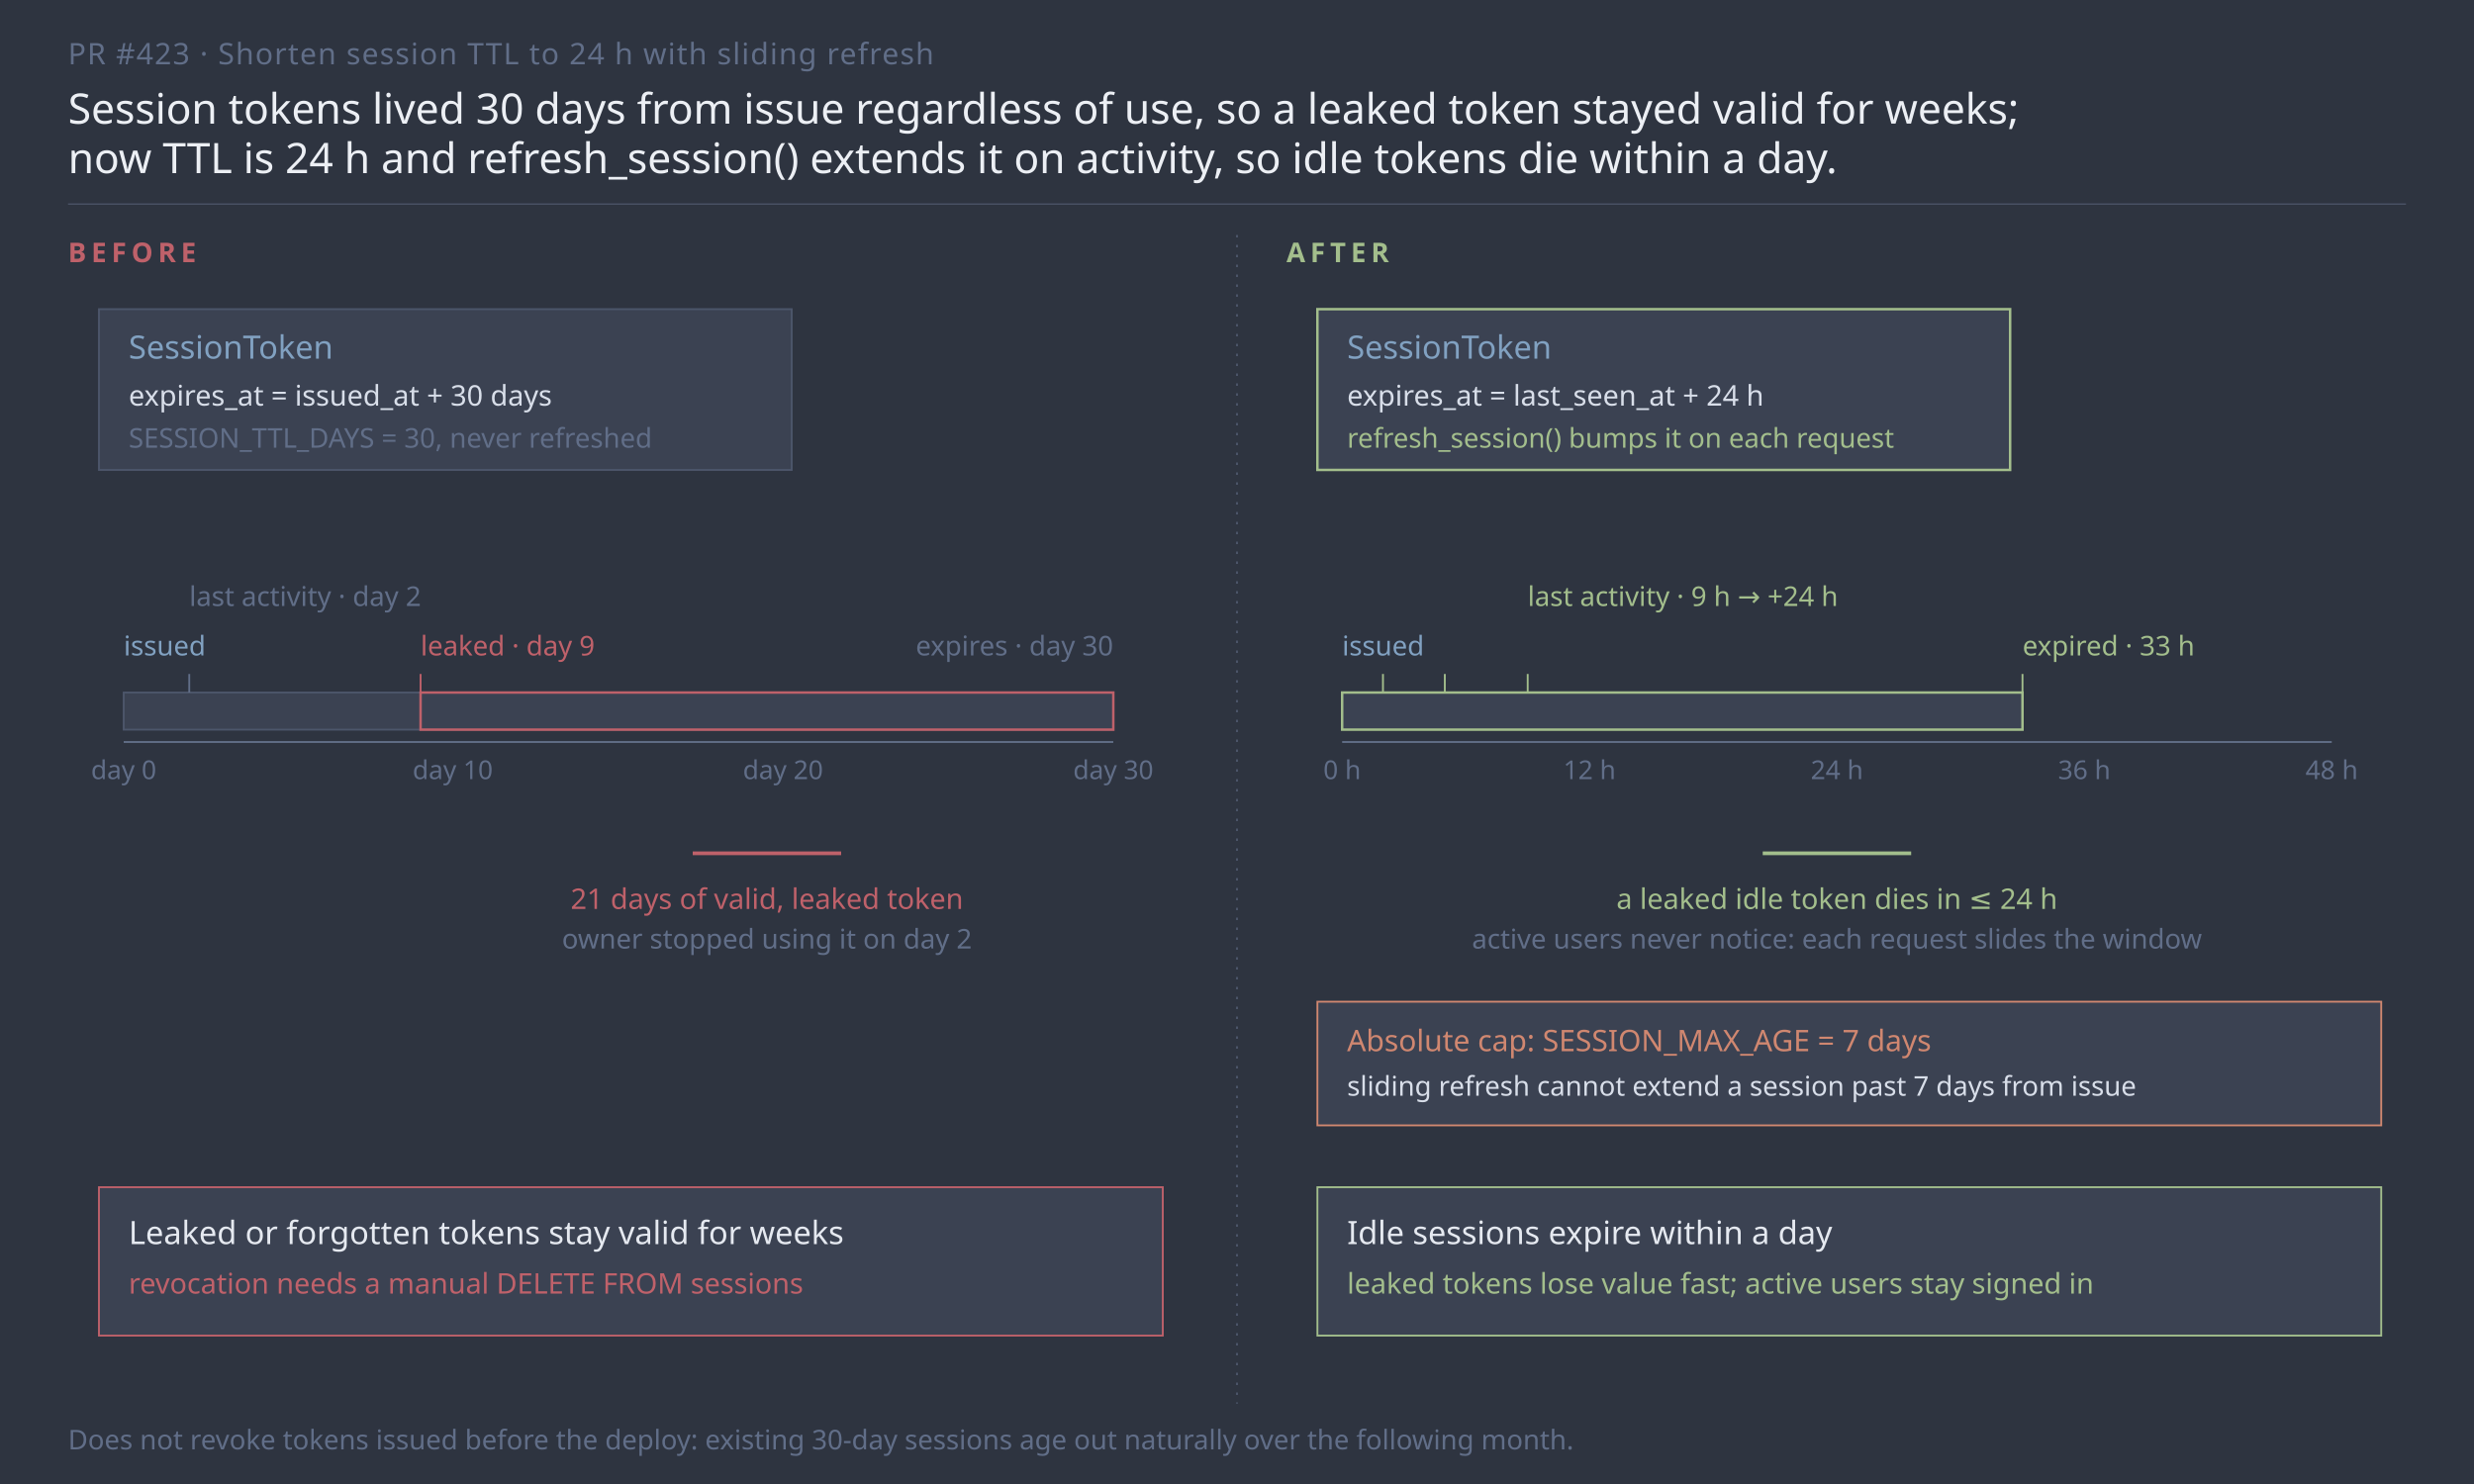
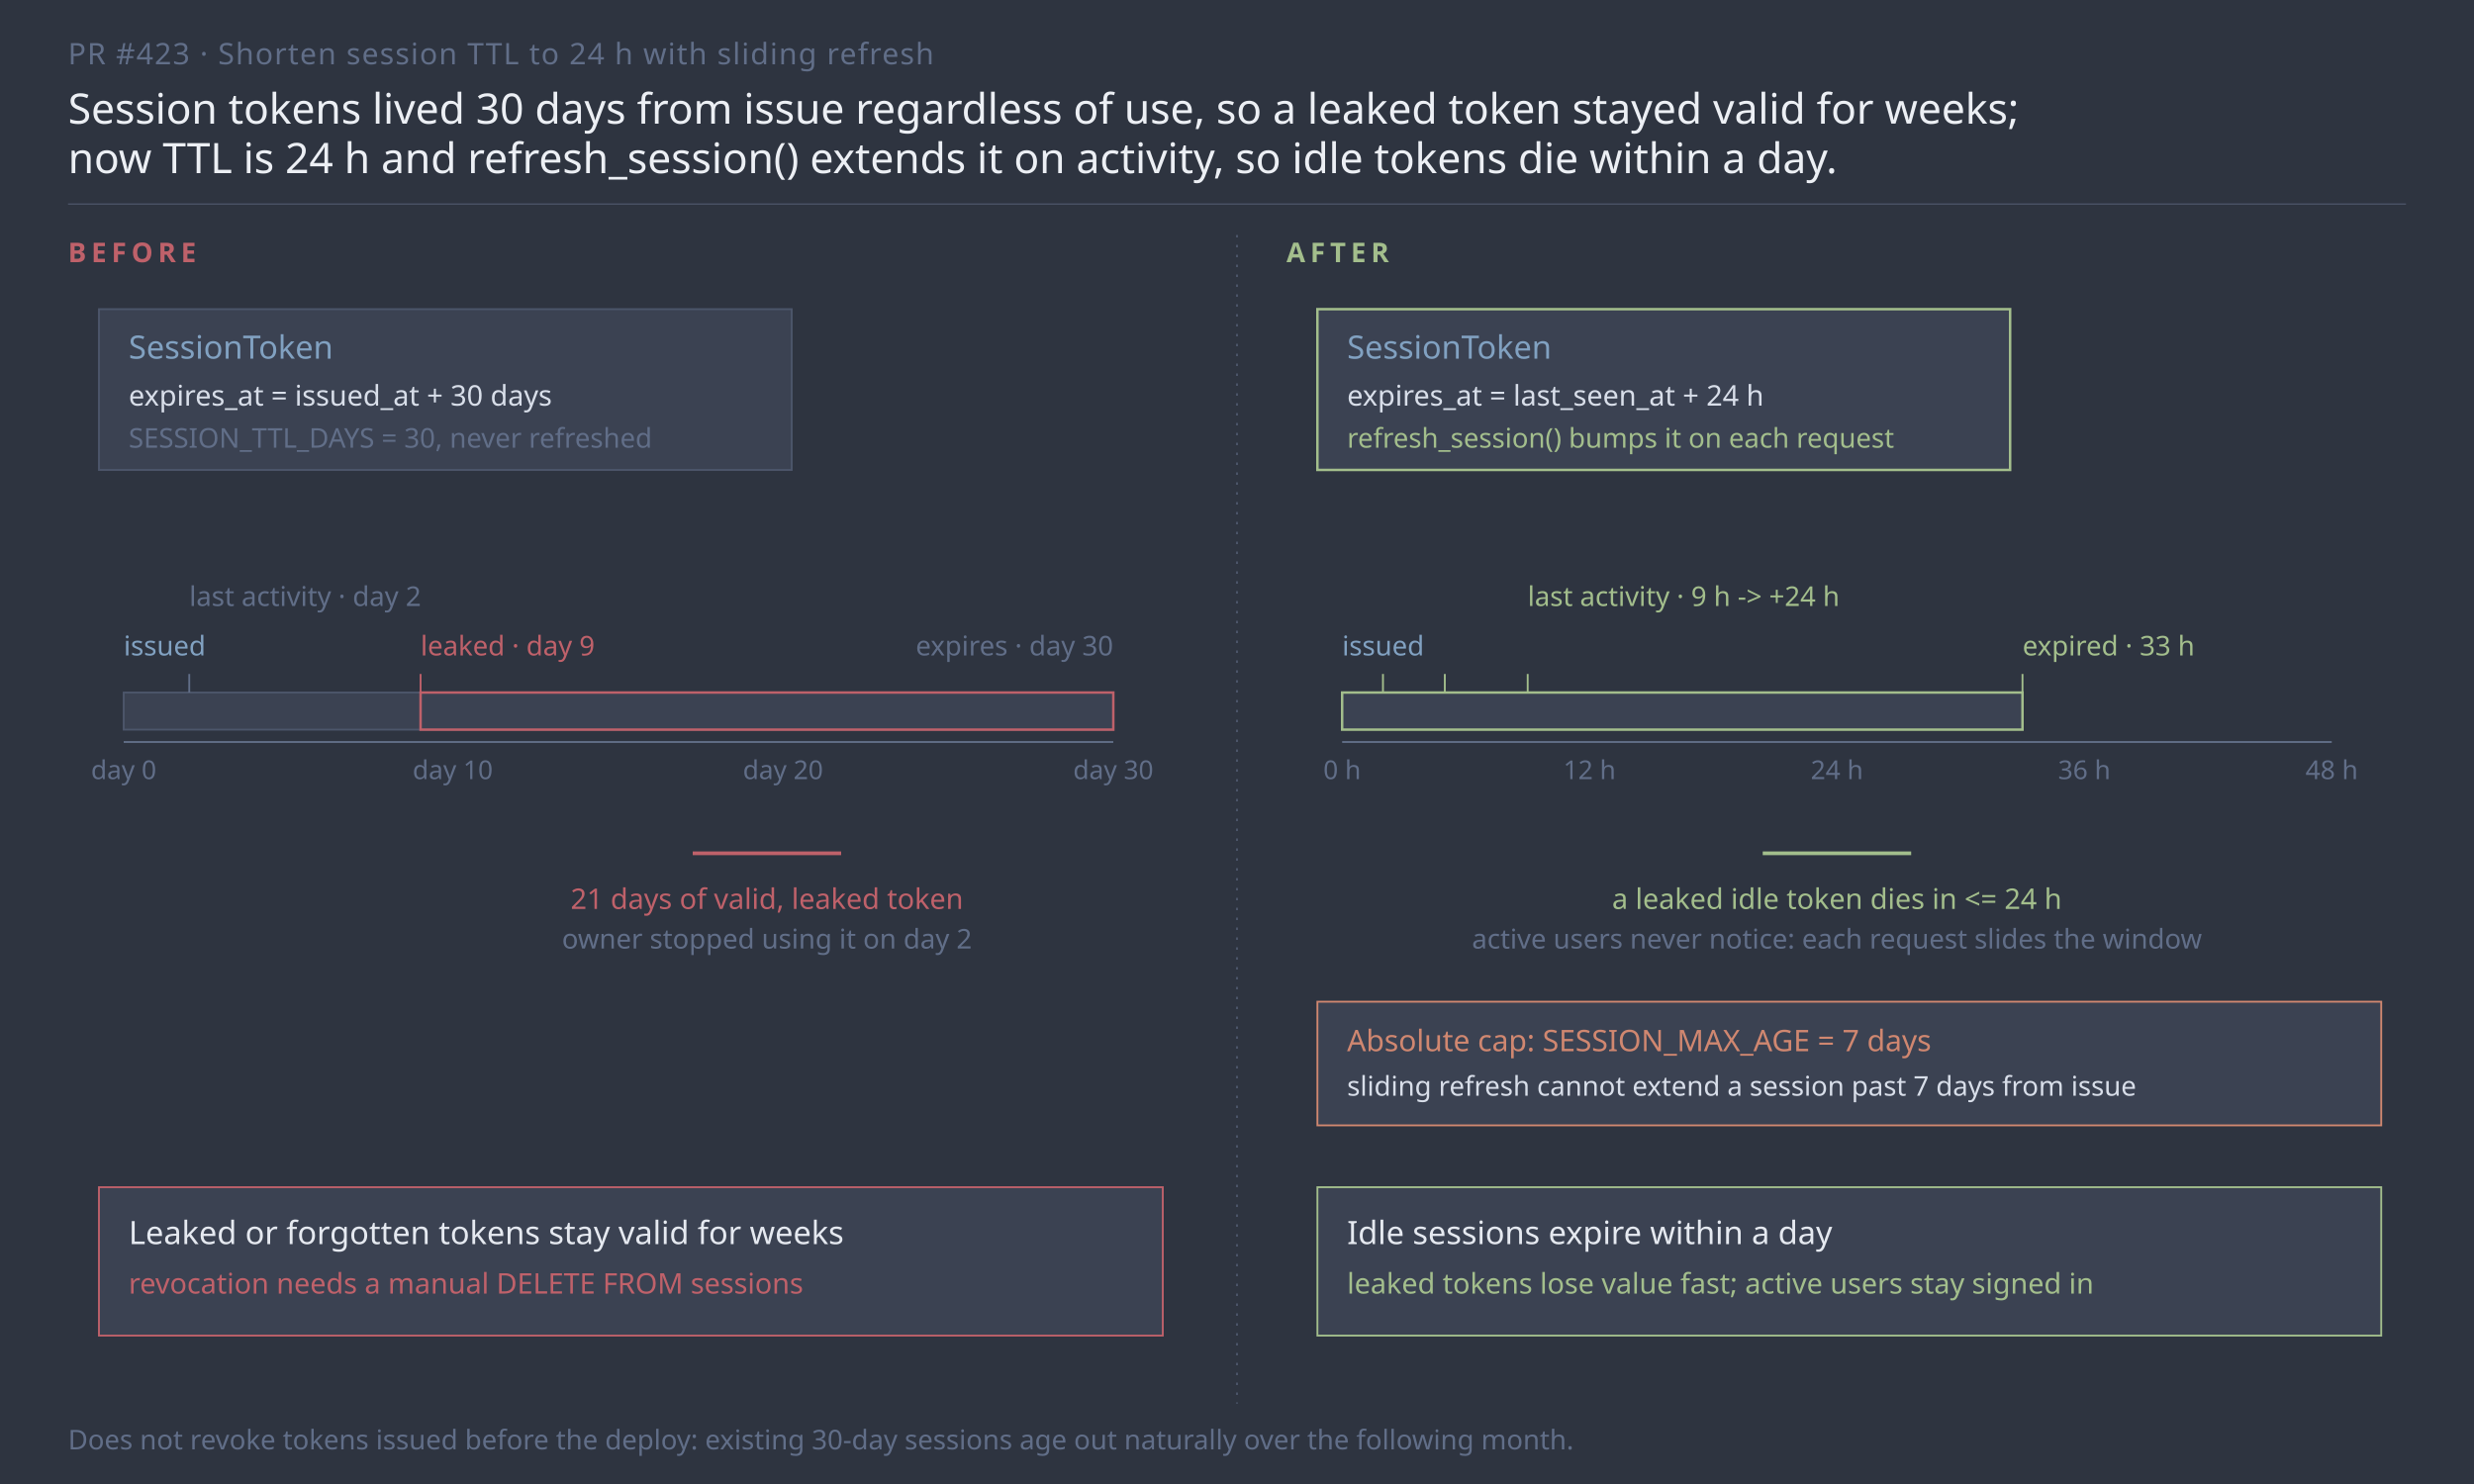
<svg xmlns="http://www.w3.org/2000/svg" viewBox="0 0 2000 1200" font-family="'Segoe UI', 'Noto Sans', 'DejaVu Sans', ui-sans-serif, system-ui, sans-serif">
  <rect x="0" y="0" width="2000" height="1200" fill="#2e3440" />
  <defs>
    <marker id="arr-dim" viewBox="0 0 10 10" refX="9" refY="5" markerWidth="7" markerHeight="7" orient="auto-start-reverse">
      <path d="M0,0 L10,5 L0,10 z" fill="#616e88" />
    </marker>
    <marker id="arr-blue" viewBox="0 0 10 10" refX="9" refY="5" markerWidth="7" markerHeight="7" orient="auto-start-reverse">
      <path d="M0,0 L10,5 L0,10 z" fill="#81a1c1" />
    </marker>
    <marker id="arr-green" viewBox="0 0 10 10" refX="9" refY="5" markerWidth="7" markerHeight="7" orient="auto-start-reverse">
      <path d="M0,0 L10,5 L0,10 z" fill="#a3be8c" />
    </marker>
    <marker id="arr-red" viewBox="0 0 10 10" refX="9" refY="5" markerWidth="7" markerHeight="7" orient="auto-start-reverse">
      <path d="M0,0 L10,5 L0,10 z" fill="#bf616a" />
    </marker>
    <marker id="arr-orange" viewBox="0 0 10 10" refX="9" refY="5" markerWidth="7" markerHeight="7" orient="auto-start-reverse">
      <path d="M0,0 L10,5 L0,10 z" fill="#d08770" />
    </marker>
  </defs>
  <text x="55" y="52" font-size="24" letter-spacing="1" fill="#616e88">PR #423 · Shorten session TTL to 24 h with sliding refresh</text>
  <text x="55" y="100" font-size="34" fill="#eceff4">Session tokens lived 30 days from issue regardless of use, so a leaked token stayed valid for weeks;</text>
  <text x="55" y="140" font-size="34" fill="#eceff4">now TTL is 24 h and refresh_session() extends it on activity, so idle tokens die within a day.</text>
  <line x1="55" y1="165" x2="1945" y2="165" stroke="#4c566a" stroke-width="1" />
  <text x="55" y="212" font-size="22" font-weight="700" letter-spacing="4" fill="#bf616a">BEFORE</text>
  <text x="1040" y="212" font-size="22" font-weight="700" letter-spacing="4" fill="#a3be8c">AFTER</text>
  <line x1="1000" y1="190" x2="1000" y2="1135" stroke="#4c566a" stroke-width="1.5" stroke-dasharray="2 6" />
  <g>
    <rect x="80" y="250" width="560" height="130" fill="#3b4252" stroke="#4c566a" stroke-width="1.5" />
    <text x="104" y="290" font-size="26" fill="#81a1c1">SessionToken</text>
    <text x="104" y="328" font-size="23" fill="#d8dee9">expires_at = issued_at + 30 days</text>
    <text x="104" y="362" font-size="22" fill="#616e88">SESSION_TTL_DAYS = 30, never refreshed</text>
  </g>
  <text x="100" y="530" font-size="22" fill="#81a1c1">issued</text>
  <text x="153" y="490" font-size="22" fill="#616e88">last activity · day 2</text>
  <text x="340" y="530" font-size="22" fill="#bf616a">leaked · day 9</text>
  <text x="900" y="530" font-size="22" fill="#616e88" text-anchor="end">expires · day 30</text>
  <rect x="100" y="560" width="800" height="30" fill="#3b4252" stroke="#4c566a" stroke-width="1.5" />
  <rect x="340" y="560" width="560" height="30" fill="#3b4252" stroke="#bf616a" stroke-width="2" />
  <line x1="100" y1="600" x2="900" y2="600" stroke="#616e88" stroke-width="1.5" />
  <line x1="153" y1="545" x2="153" y2="560" stroke="#616e88" stroke-width="1.5" />
  <line x1="340" y1="545" x2="340" y2="560" stroke="#bf616a" stroke-width="1.5" />
  <text x="100" y="630" font-size="21" fill="#616e88" text-anchor="middle">day 0</text>
  <text x="366" y="630" font-size="21" fill="#616e88" text-anchor="middle">day 10</text>
  <text x="633" y="630" font-size="21" fill="#616e88" text-anchor="middle">day 20</text>
  <text x="900" y="630" font-size="21" fill="#616e88" text-anchor="middle">day 30</text>
  <line x1="560" y1="690" x2="680" y2="690" stroke="#bf616a" stroke-width="3" />
  <text x="620" y="735" font-size="23" fill="#bf616a" text-anchor="middle">21 days of valid, leaked token</text>
  <text x="620" y="767" font-size="22" fill="#616e88" text-anchor="middle">owner stopped using it on day 2</text>
  <g>
    <rect x="80" y="960" width="860" height="120" fill="#3b4252" stroke="#bf616a" stroke-width="1.5" />
    <text x="104" y="1006" font-size="26" fill="#e5e9f0">Leaked or forgotten tokens stay valid for weeks</text>
    <text x="104" y="1046" font-size="23" fill="#bf616a">revocation needs a manual DELETE FROM sessions</text>
  </g>
  <g>
    <rect x="1065" y="250" width="560" height="130" fill="#3b4252" stroke="#a3be8c" stroke-width="2" />
    <text x="1089" y="290" font-size="26" fill="#81a1c1">SessionToken</text>
    <text x="1089" y="328" font-size="23" fill="#d8dee9">expires_at = last_seen_at + 24 h</text>
    <text x="1089" y="362" font-size="22" fill="#a3be8c">refresh_session() bumps it on each request</text>
  </g>
  <text x="1085" y="530" font-size="22" fill="#81a1c1">issued</text>
-   <text x="1235" y="490" font-size="22" fill="#a3be8c">last activity · 9 h → +24 h</text>
+   <text x="1235" y="490" font-size="22" fill="#a3be8c">last activity · 9 h -&gt; +24 h</text>
  <text x="1635" y="530" font-size="22" fill="#a3be8c">expired · 33 h</text>
  <rect x="1085" y="560" width="550" height="30" fill="#3b4252" stroke="#a3be8c" stroke-width="2" />
  <line x1="1085" y1="600" x2="1885" y2="600" stroke="#616e88" stroke-width="1.5" />
  <line x1="1118" y1="545" x2="1118" y2="560" stroke="#a3be8c" stroke-width="1.5" />
  <line x1="1168" y1="545" x2="1168" y2="560" stroke="#a3be8c" stroke-width="1.5" />
  <line x1="1235" y1="545" x2="1235" y2="560" stroke="#a3be8c" stroke-width="1.5" />
  <line x1="1635" y1="545" x2="1635" y2="560" stroke="#a3be8c" stroke-width="1.5" />
  <text x="1085" y="630" font-size="21" fill="#616e88" text-anchor="middle">0 h</text>
  <text x="1285" y="630" font-size="21" fill="#616e88" text-anchor="middle">12 h</text>
  <text x="1485" y="630" font-size="21" fill="#616e88" text-anchor="middle">24 h</text>
  <text x="1685" y="630" font-size="21" fill="#616e88" text-anchor="middle">36 h</text>
  <text x="1885" y="630" font-size="21" fill="#616e88" text-anchor="middle">48 h</text>
  <line x1="1425" y1="690" x2="1545" y2="690" stroke="#a3be8c" stroke-width="3" />
-   <text x="1485" y="735" font-size="23" fill="#a3be8c" text-anchor="middle">a leaked idle token dies in ≤ 24 h</text>
+   <text x="1485" y="735" font-size="23" fill="#a3be8c" text-anchor="middle">a leaked idle token dies in &lt;= 24 h</text>
  <text x="1485" y="767" font-size="22" fill="#616e88" text-anchor="middle">active users never notice: each request slides the window</text>
  <g>
    <rect x="1065" y="810" width="860" height="100" fill="#3b4252" stroke="#d08770" stroke-width="1.5" />
    <text x="1089" y="850" font-size="24" fill="#d08770">Absolute cap: SESSION_MAX_AGE = 7 days</text>
    <text x="1089" y="886" font-size="22" fill="#d8dee9">sliding refresh cannot extend a session past 7 days from issue</text>
  </g>
  <g>
    <rect x="1065" y="960" width="860" height="120" fill="#3b4252" stroke="#a3be8c" stroke-width="1.5" />
    <text x="1089" y="1006" font-size="26" fill="#e5e9f0">Idle sessions expire within a day</text>
    <text x="1089" y="1046" font-size="23" fill="#a3be8c">leaked tokens lose value fast; active users stay signed in</text>
  </g>
  <text x="55" y="1172" font-size="22" fill="#616e88">Does not revoke tokens issued before the deploy: existing 30-day sessions age out naturally over the following month.</text>
</svg>
